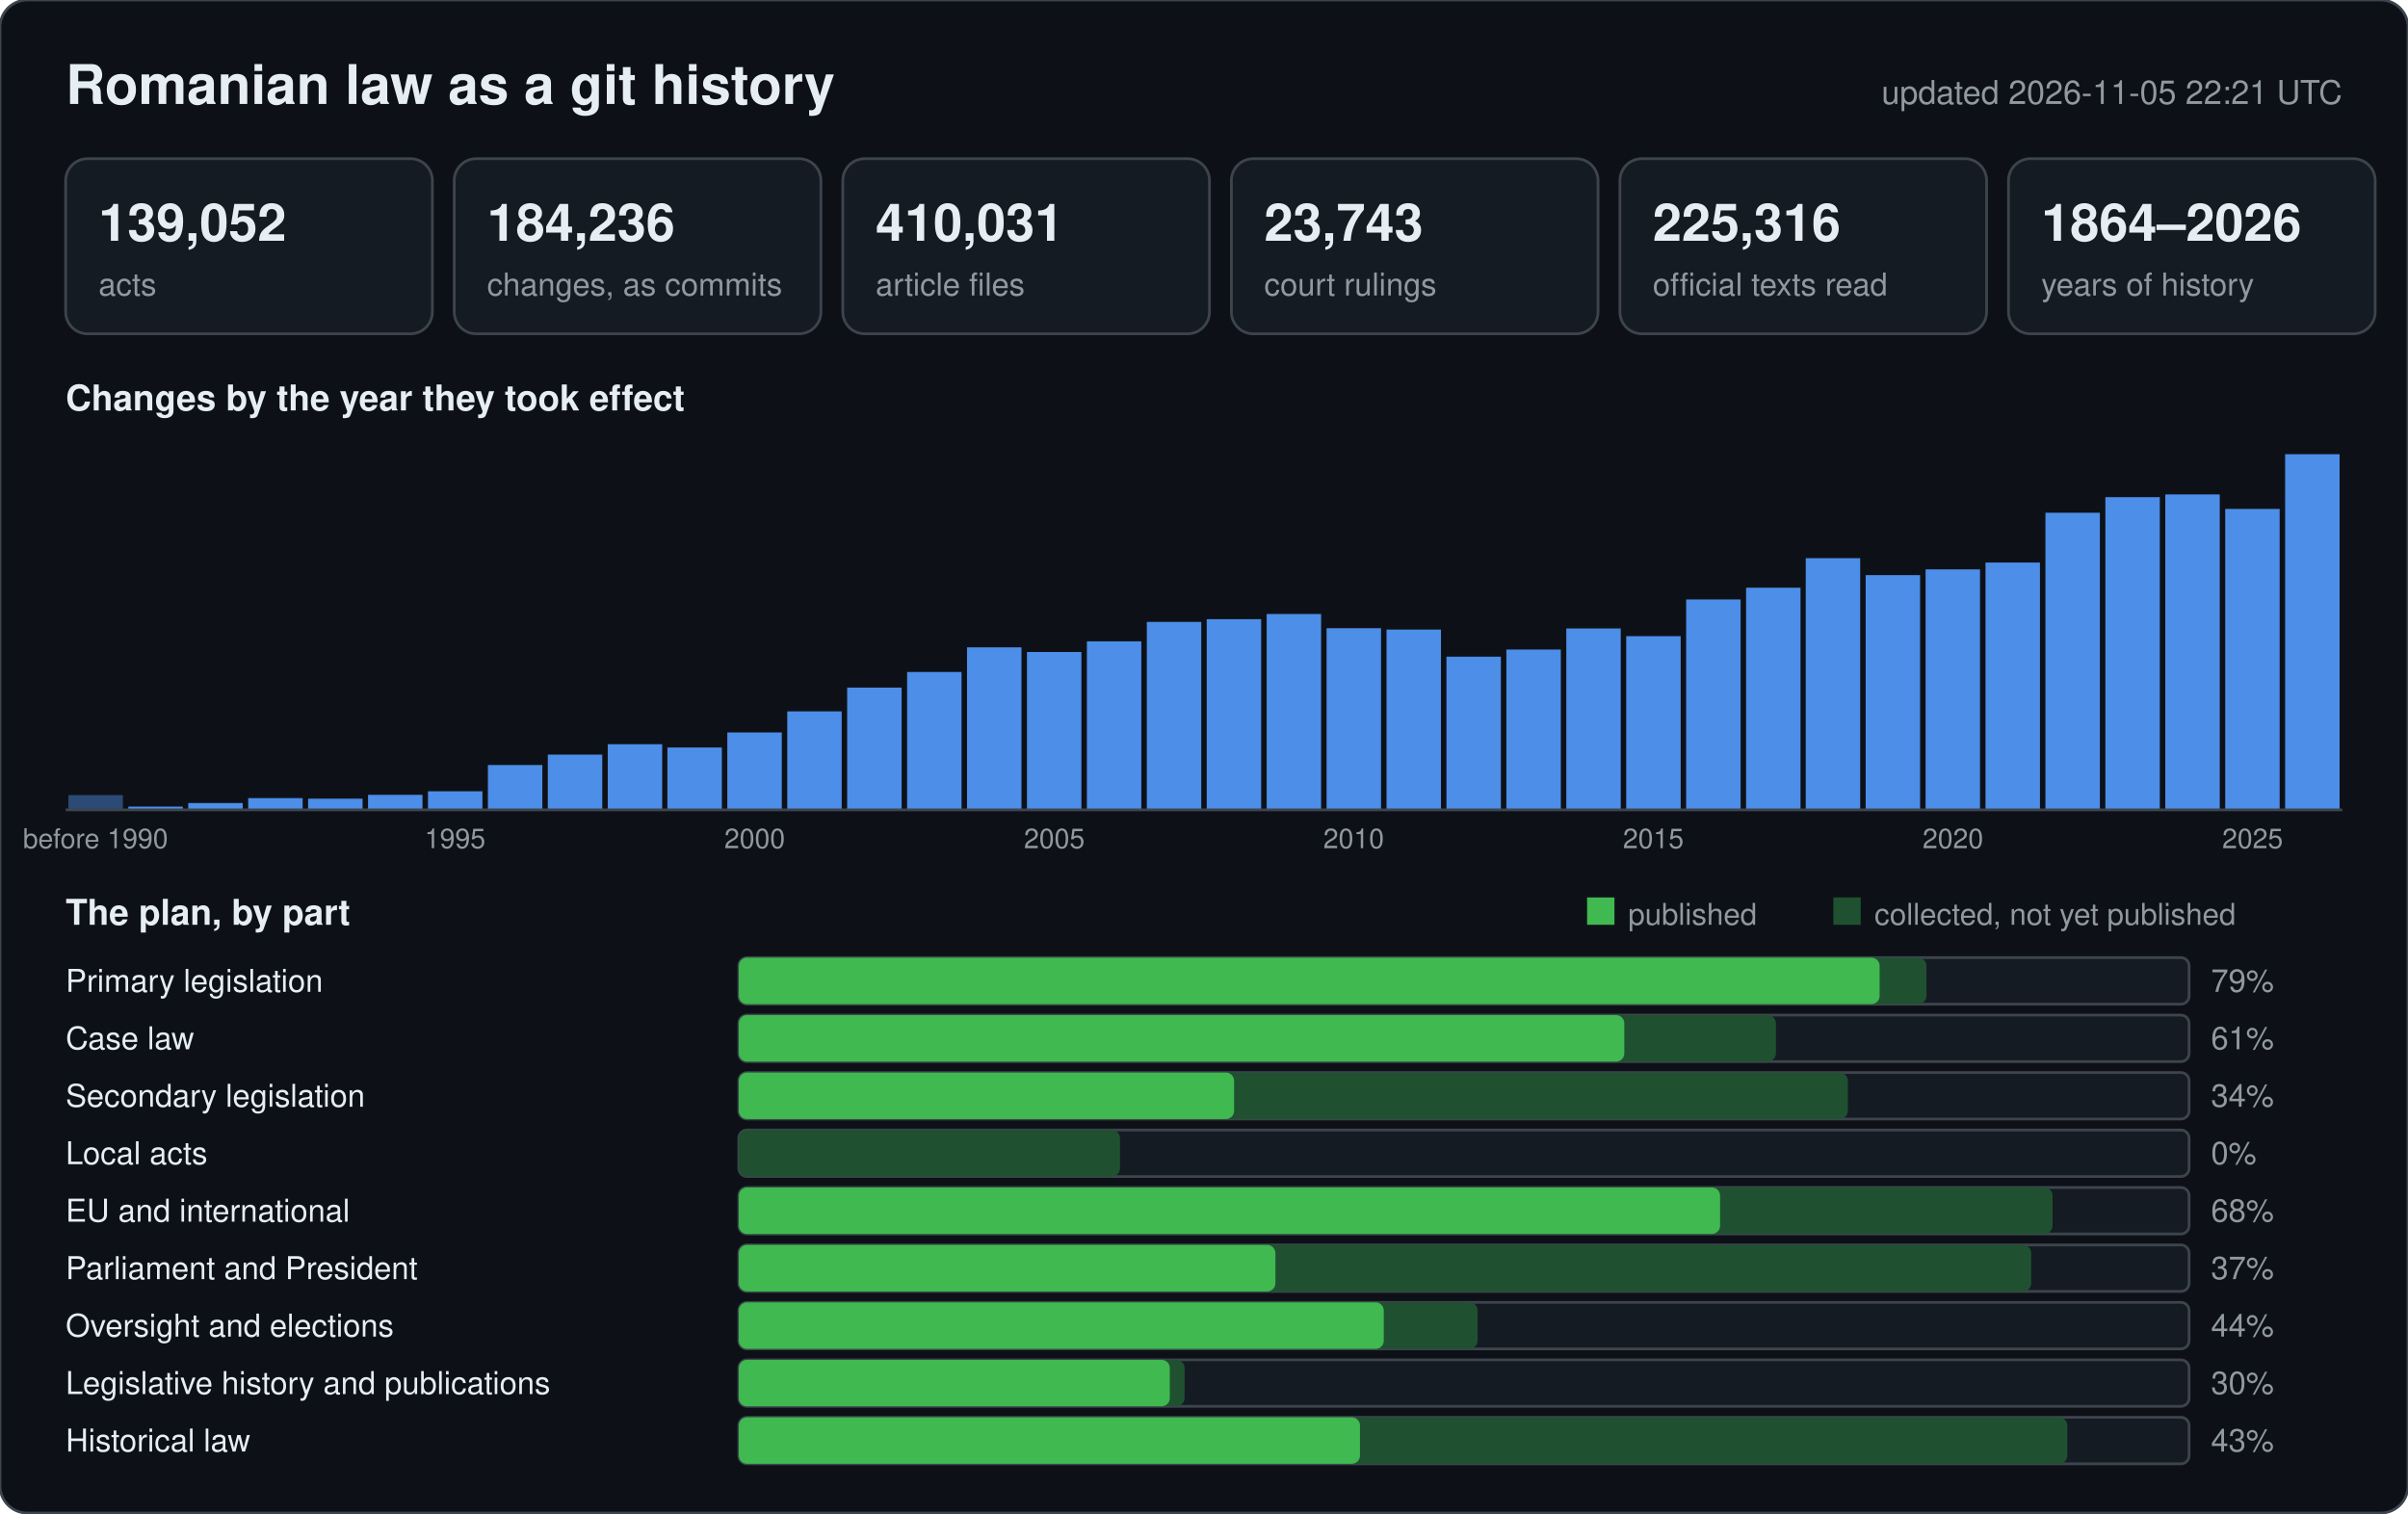
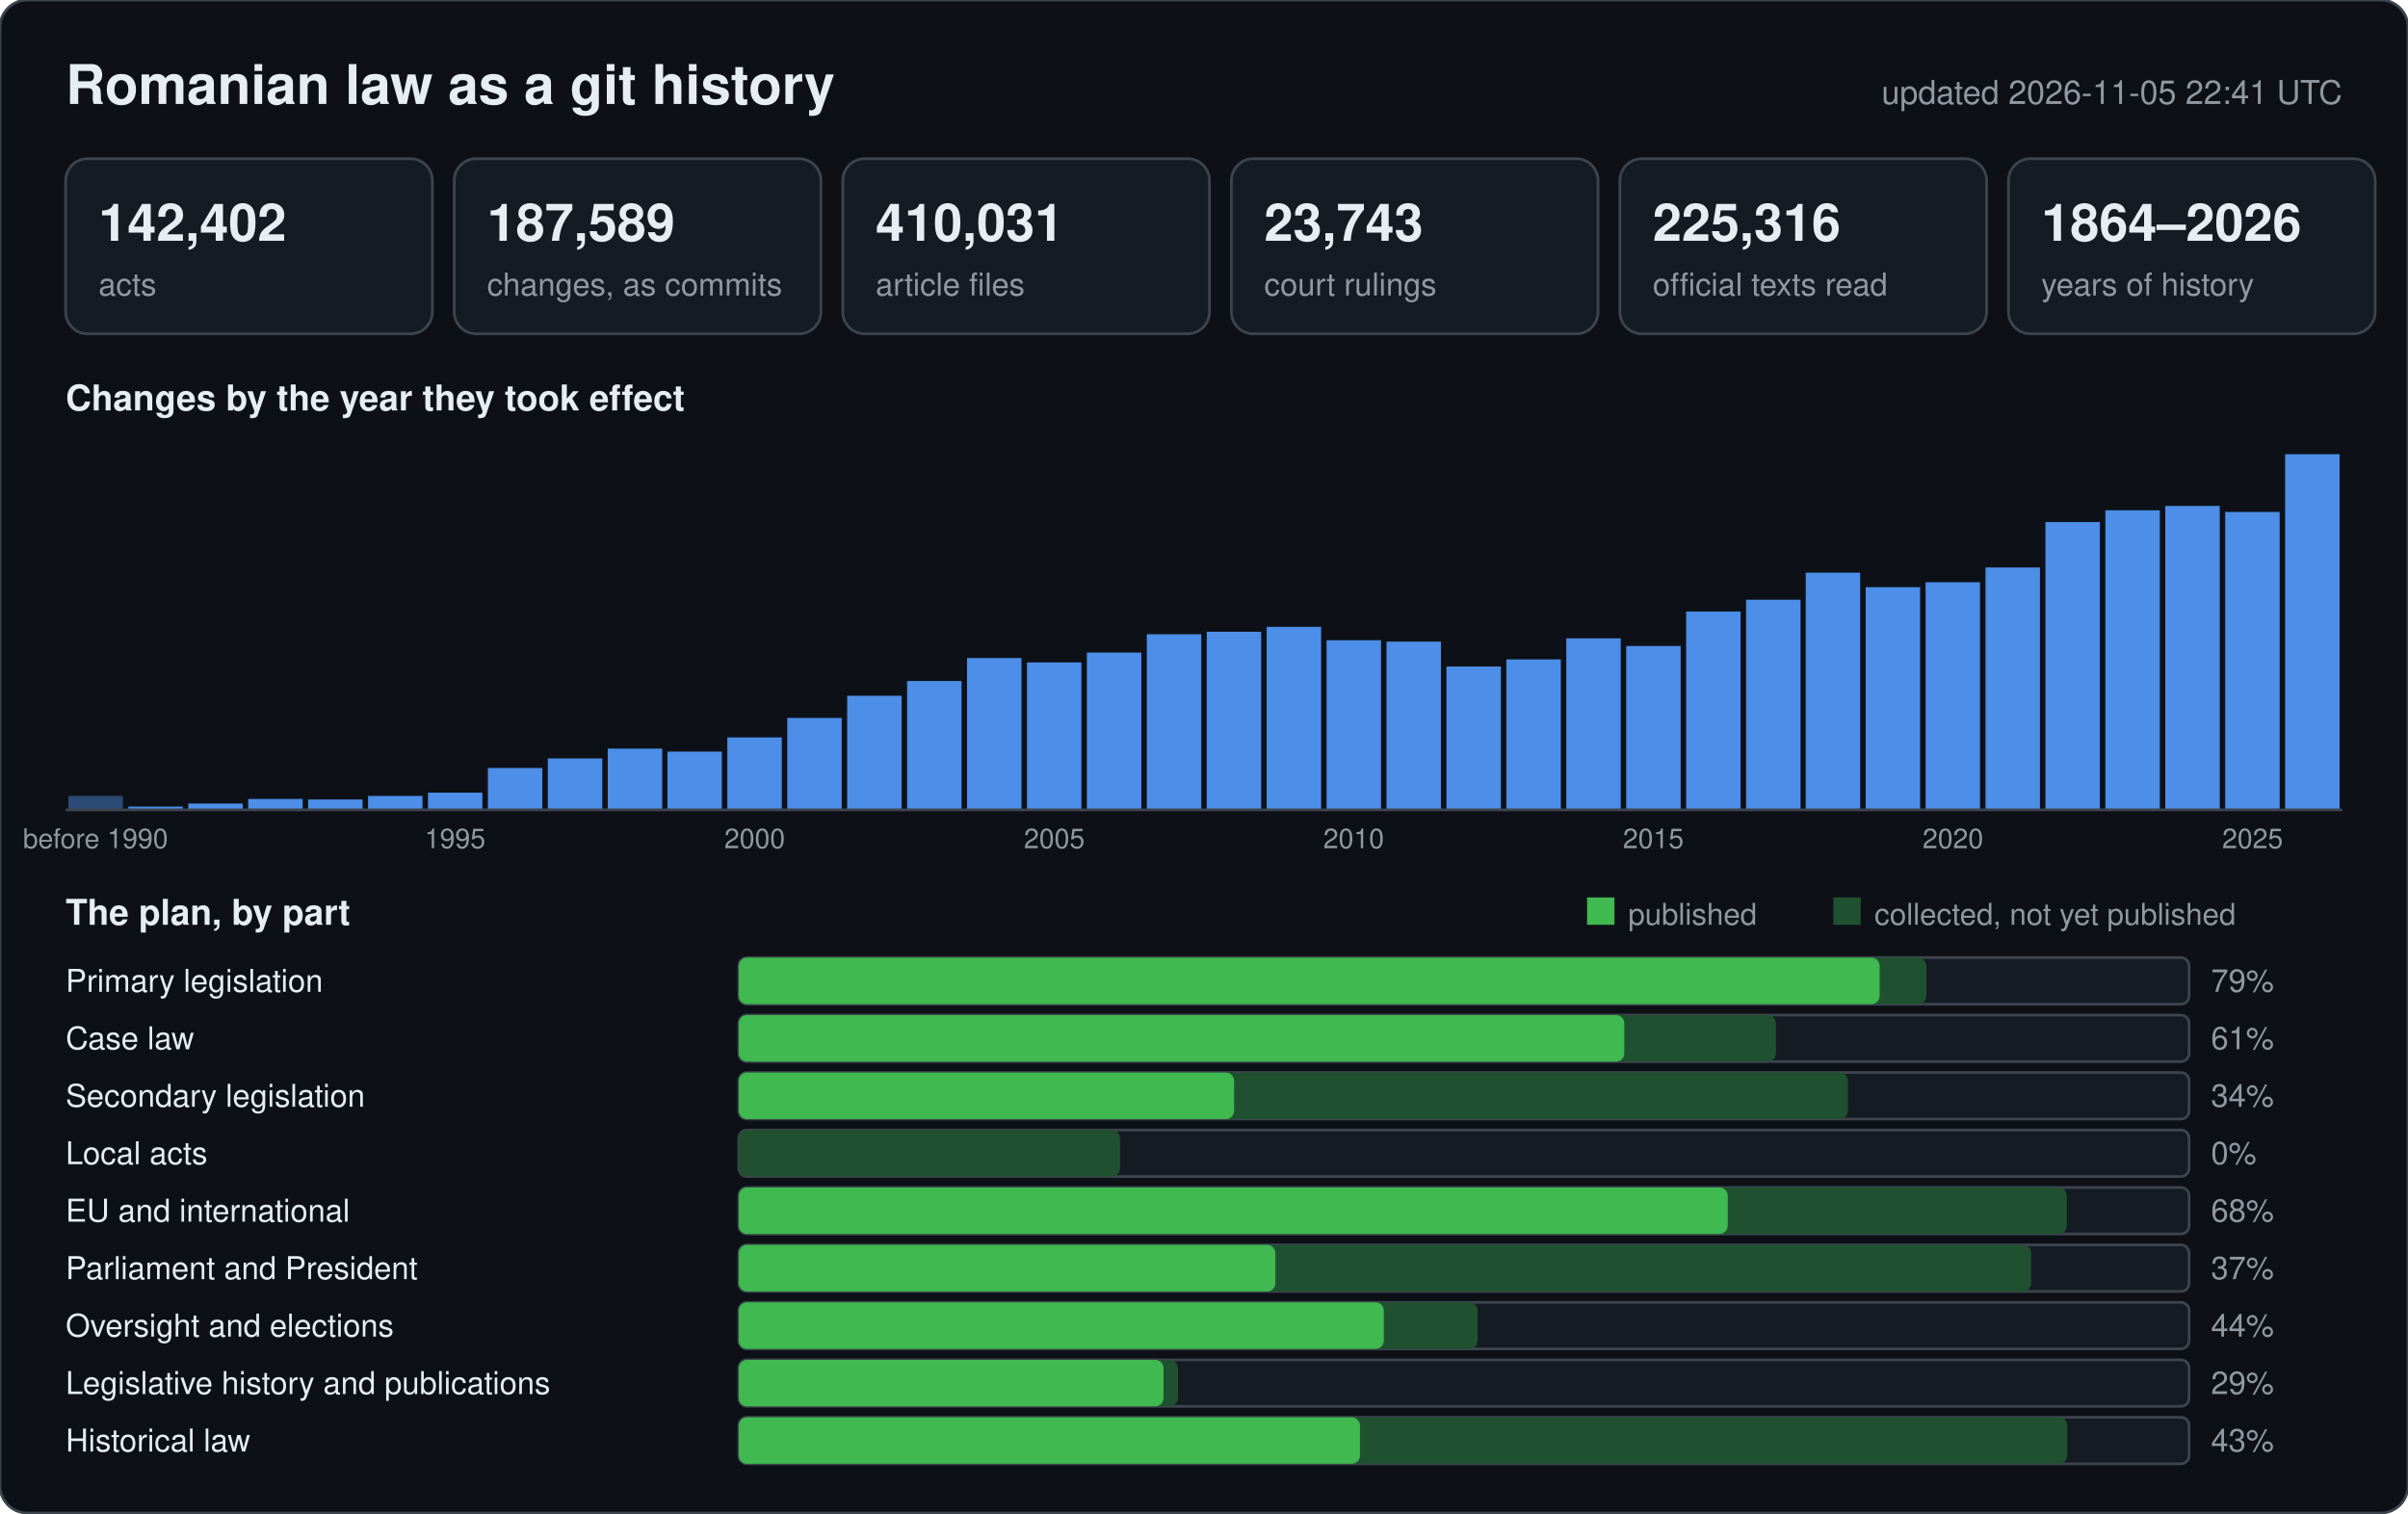
<svg xmlns="http://www.w3.org/2000/svg" width="880" height="553" viewBox="0 0 880 553" font-family="-apple-system,BlinkMacSystemFont,Segoe UI,Helvetica,Arial,sans-serif">
  <rect width="880" height="553" rx="10" fill="#0d1117" stroke="#3d444d" />
  <text x="24" y="38" font-size="20" font-weight="600" fill="#e6edf3">Romanian law as a git history</text>
-   <text x="856" y="38" font-size="12" text-anchor="end" fill="#9198a1">updated 2026-11-05 22:21 UTC</text>
+   <text x="856" y="38" font-size="12" text-anchor="end" fill="#9198a1">updated 2026-11-05 22:41 UTC</text>
  <rect x="24" y="58" width="134" height="64" rx="8" fill="#151b23" stroke="#3d444d" />
-   <text x="36" y="88" font-size="19" font-weight="600" fill="#e6edf3">139,052</text>
+   <text x="36" y="88" font-size="19" font-weight="600" fill="#e6edf3">142,402</text>
  <text x="36" y="108" font-size="11.5" fill="#9198a1">acts</text>
  <rect x="166" y="58" width="134" height="64" rx="8" fill="#151b23" stroke="#3d444d" />
-   <text x="178" y="88" font-size="19" font-weight="600" fill="#e6edf3">184,236</text>
+   <text x="178" y="88" font-size="19" font-weight="600" fill="#e6edf3">187,589</text>
  <text x="178" y="108" font-size="11.5" fill="#9198a1">changes, as commits</text>
  <rect x="308" y="58" width="134" height="64" rx="8" fill="#151b23" stroke="#3d444d" />
  <text x="320" y="88" font-size="19" font-weight="600" fill="#e6edf3">410,031</text>
  <text x="320" y="108" font-size="11.5" fill="#9198a1">article files</text>
  <rect x="450" y="58" width="134" height="64" rx="8" fill="#151b23" stroke="#3d444d" />
  <text x="462" y="88" font-size="19" font-weight="600" fill="#e6edf3">23,743</text>
  <text x="462" y="108" font-size="11.5" fill="#9198a1">court rulings</text>
  <rect x="592" y="58" width="134" height="64" rx="8" fill="#151b23" stroke="#3d444d" />
  <text x="604" y="88" font-size="19" font-weight="600" fill="#e6edf3">225,316</text>
  <text x="604" y="108" font-size="11.5" fill="#9198a1">official texts read</text>
  <rect x="734" y="58" width="134" height="64" rx="8" fill="#151b23" stroke="#3d444d" />
  <text x="746" y="88" font-size="19" font-weight="600" fill="#e6edf3">1864–2026</text>
  <text x="746" y="108" font-size="11.5" fill="#9198a1">years of history</text>
  <text x="24" y="150" font-size="13" font-weight="600" fill="#e6edf3">Changes by the year they took effect</text>
-   <rect x="25.0" y="290.6" width="19.9" height="5.4" fill="#2b4a75" />
+   <rect x="25.0" y="290.9" width="19.9" height="5.1" fill="#2b4a75" />
  <text x="34.9" y="310" font-size="10" text-anchor="middle" fill="#9198a1">before 1990</text>
  <rect x="46.9" y="294.8" width="19.9" height="1.2" fill="#4c8ee8" />
-   <rect x="68.8" y="293.5" width="19.9" height="2.5" fill="#4c8ee8" />
-   <rect x="90.7" y="291.7" width="19.9" height="4.3" fill="#4c8ee8" />
-   <rect x="112.6" y="291.9" width="19.9" height="4.1" fill="#4c8ee8" />
-   <rect x="134.5" y="290.5" width="19.9" height="5.5" fill="#4c8ee8" />
-   <rect x="156.4" y="289.2" width="19.9" height="6.8" fill="#4c8ee8" />
+   <rect x="68.8" y="293.7" width="19.9" height="2.3" fill="#4c8ee8" />
+   <rect x="90.7" y="292.0" width="19.9" height="4.0" fill="#4c8ee8" />
+   <rect x="112.6" y="292.2" width="19.9" height="3.8" fill="#4c8ee8" />
+   <rect x="134.5" y="290.9" width="19.9" height="5.1" fill="#4c8ee8" />
+   <rect x="156.4" y="289.7" width="19.9" height="6.3" fill="#4c8ee8" />
  <text x="166.3" y="310" font-size="10" text-anchor="middle" fill="#9198a1">1995</text>
-   <rect x="178.3" y="279.6" width="19.9" height="16.4" fill="#4c8ee8" />
-   <rect x="200.2" y="275.8" width="19.9" height="20.2" fill="#4c8ee8" />
-   <rect x="222.1" y="272.0" width="19.9" height="24.0" fill="#4c8ee8" />
-   <rect x="243.9" y="273.2" width="19.9" height="22.8" fill="#4c8ee8" />
-   <rect x="265.8" y="267.7" width="19.9" height="28.3" fill="#4c8ee8" />
+   <rect x="178.3" y="280.7" width="19.9" height="15.3" fill="#4c8ee8" />
+   <rect x="200.2" y="277.2" width="19.9" height="18.8" fill="#4c8ee8" />
+   <rect x="222.1" y="273.6" width="19.9" height="22.4" fill="#4c8ee8" />
+   <rect x="243.9" y="274.7" width="19.9" height="21.3" fill="#4c8ee8" />
+   <rect x="265.8" y="269.5" width="19.9" height="26.5" fill="#4c8ee8" />
  <text x="275.8" y="310" font-size="10" text-anchor="middle" fill="#9198a1">2000</text>
-   <rect x="287.7" y="260.0" width="19.9" height="36.0" fill="#4c8ee8" />
-   <rect x="309.6" y="251.3" width="19.9" height="44.7" fill="#4c8ee8" />
-   <rect x="331.5" y="245.6" width="19.9" height="50.4" fill="#4c8ee8" />
-   <rect x="353.4" y="236.6" width="19.9" height="59.4" fill="#4c8ee8" />
-   <rect x="375.3" y="238.3" width="19.9" height="57.7" fill="#4c8ee8" />
+   <rect x="287.7" y="262.4" width="19.9" height="33.6" fill="#4c8ee8" />
+   <rect x="309.6" y="254.3" width="19.9" height="41.7" fill="#4c8ee8" />
+   <rect x="331.5" y="248.9" width="19.9" height="47.1" fill="#4c8ee8" />
+   <rect x="353.4" y="240.5" width="19.9" height="55.5" fill="#4c8ee8" />
+   <rect x="375.3" y="242.1" width="19.9" height="53.9" fill="#4c8ee8" />
  <text x="385.3" y="310" font-size="10" text-anchor="middle" fill="#9198a1">2005</text>
-   <rect x="397.2" y="234.4" width="19.9" height="61.6" fill="#4c8ee8" />
-   <rect x="419.1" y="227.3" width="19.9" height="68.7" fill="#4c8ee8" />
-   <rect x="441.0" y="226.3" width="19.9" height="69.7" fill="#4c8ee8" />
-   <rect x="462.9" y="224.4" width="19.9" height="71.6" fill="#4c8ee8" />
-   <rect x="484.8" y="229.6" width="19.9" height="66.4" fill="#4c8ee8" />
+   <rect x="397.2" y="238.5" width="19.9" height="57.5" fill="#4c8ee8" />
+   <rect x="419.1" y="231.8" width="19.9" height="64.2" fill="#4c8ee8" />
+   <rect x="441.0" y="230.9" width="19.9" height="65.1" fill="#4c8ee8" />
+   <rect x="462.9" y="229.1" width="19.9" height="66.9" fill="#4c8ee8" />
+   <rect x="484.8" y="234.0" width="19.9" height="62.0" fill="#4c8ee8" />
  <text x="494.7" y="310" font-size="10" text-anchor="middle" fill="#9198a1">2010</text>
-   <rect x="506.7" y="230.1" width="19.9" height="65.9" fill="#4c8ee8" />
-   <rect x="528.6" y="240.0" width="19.9" height="56.0" fill="#4c8ee8" />
-   <rect x="550.5" y="237.4" width="19.9" height="58.6" fill="#4c8ee8" />
-   <rect x="572.4" y="229.7" width="19.9" height="66.3" fill="#4c8ee8" />
-   <rect x="594.3" y="232.5" width="19.9" height="63.5" fill="#4c8ee8" />
+   <rect x="506.7" y="234.5" width="19.9" height="61.5" fill="#4c8ee8" />
+   <rect x="528.6" y="243.6" width="19.9" height="52.4" fill="#4c8ee8" />
+   <rect x="550.5" y="241.0" width="19.9" height="55.0" fill="#4c8ee8" />
+   <rect x="572.4" y="233.3" width="19.9" height="62.7" fill="#4c8ee8" />
+   <rect x="594.3" y="236.1" width="19.9" height="59.9" fill="#4c8ee8" />
  <text x="604.2" y="310" font-size="10" text-anchor="middle" fill="#9198a1">2015</text>
-   <rect x="616.2" y="219.1" width="19.9" height="76.9" fill="#4c8ee8" />
-   <rect x="638.1" y="214.8" width="19.9" height="81.2" fill="#4c8ee8" />
-   <rect x="659.9" y="204.0" width="19.9" height="92.0" fill="#4c8ee8" />
-   <rect x="681.8" y="210.2" width="19.9" height="85.8" fill="#4c8ee8" />
-   <rect x="703.7" y="208.1" width="19.9" height="87.9" fill="#4c8ee8" />
+   <rect x="616.2" y="223.5" width="19.9" height="72.5" fill="#4c8ee8" />
+   <rect x="638.1" y="219.2" width="19.9" height="76.8" fill="#4c8ee8" />
+   <rect x="659.9" y="209.3" width="19.9" height="86.7" fill="#4c8ee8" />
+   <rect x="681.8" y="214.6" width="19.9" height="81.4" fill="#4c8ee8" />
+   <rect x="703.7" y="212.8" width="19.9" height="83.2" fill="#4c8ee8" />
  <text x="713.7" y="310" font-size="10" text-anchor="middle" fill="#9198a1">2020</text>
-   <rect x="725.6" y="205.6" width="19.9" height="90.4" fill="#4c8ee8" />
-   <rect x="747.5" y="187.4" width="19.9" height="108.6" fill="#4c8ee8" />
-   <rect x="769.4" y="181.7" width="19.9" height="114.3" fill="#4c8ee8" />
-   <rect x="791.3" y="180.7" width="19.9" height="115.3" fill="#4c8ee8" />
-   <rect x="813.2" y="186.0" width="19.9" height="110.0" fill="#4c8ee8" />
+   <rect x="725.6" y="207.4" width="19.9" height="88.6" fill="#4c8ee8" />
+   <rect x="747.5" y="190.8" width="19.9" height="105.2" fill="#4c8ee8" />
+   <rect x="769.4" y="186.5" width="19.9" height="109.5" fill="#4c8ee8" />
+   <rect x="791.3" y="184.9" width="19.9" height="111.1" fill="#4c8ee8" />
+   <rect x="813.2" y="187.1" width="19.9" height="108.9" fill="#4c8ee8" />
  <text x="823.2" y="310" font-size="10" text-anchor="middle" fill="#9198a1">2025</text>
  <rect x="835.1" y="166.0" width="19.9" height="130.0" fill="#4c8ee8" />
  <line x1="24" y1="296" x2="856" y2="296" stroke="#3d444d" />
  <text x="24" y="338" font-size="13" font-weight="600" fill="#e6edf3">The plan, by part</text>
  <rect x="580" y="328" width="10" height="10" fill="#3fb950" />
  <text x="595" y="338" font-size="11" fill="#9198a1">published</text>
  <rect x="670" y="328" width="10" height="10" fill="#1f5130" />
  <text x="685" y="338" font-size="11" fill="#9198a1">collected, not yet published</text>
  <text x="24" y="362.5" font-size="11.5" fill="#e6edf3">Primary legislation</text>
  <rect x="270" y="350" width="530" height="17" rx="3" fill="#151b23" stroke="#3d444d" />
  <rect x="270" y="350" width="434.0" height="17" rx="3" fill="#1f5130" />
  <rect x="270" y="350" width="416.9" height="17" rx="3" fill="#3fb950" />
  <text x="808" y="362.5" font-size="11.5" fill="#9198a1">79%</text>
  <text x="24" y="383.5" font-size="11.5" fill="#e6edf3">Case law</text>
  <rect x="270" y="371" width="530" height="17" rx="3" fill="#151b23" stroke="#3d444d" />
  <rect x="270" y="371" width="379.0" height="17" rx="3" fill="#1f5130" />
  <rect x="270" y="371" width="323.6" height="17" rx="3" fill="#3fb950" />
  <text x="808" y="383.5" font-size="11.5" fill="#9198a1">61%</text>
  <text x="24" y="404.5" font-size="11.5" fill="#e6edf3">Secondary legislation</text>
  <rect x="270" y="392" width="530" height="17" rx="3" fill="#151b23" stroke="#3d444d" />
  <rect x="270" y="392" width="405.3" height="17" rx="3" fill="#1f5130" />
  <rect x="270" y="392" width="181.0" height="17" rx="3" fill="#3fb950" />
  <text x="808" y="404.5" font-size="11.5" fill="#9198a1">34%</text>
  <text x="24" y="425.5" font-size="11.5" fill="#e6edf3">Local acts</text>
  <rect x="270" y="413" width="530" height="17" rx="3" fill="#151b23" stroke="#3d444d" />
  <rect x="270" y="413" width="139.3" height="17" rx="3" fill="#1f5130" />
  <rect x="270" y="413" width="0.0" height="17" rx="3" fill="#3fb950" />
  <text x="808" y="425.5" font-size="11.5" fill="#9198a1">0%</text>
  <text x="24" y="446.5" font-size="11.5" fill="#e6edf3">EU and international</text>
  <rect x="270" y="434" width="530" height="17" rx="3" fill="#151b23" stroke="#3d444d" />
-   <rect x="270" y="434" width="480.1" height="17" rx="3" fill="#1f5130" />
-   <rect x="270" y="434" width="358.6" height="17" rx="3" fill="#3fb950" />
+   <rect x="270" y="434" width="485.3" height="17" rx="3" fill="#1f5130" />
+   <rect x="270" y="434" width="361.4" height="17" rx="3" fill="#3fb950" />
  <text x="808" y="446.5" font-size="11.5" fill="#9198a1">68%</text>
  <text x="24" y="467.5" font-size="11.5" fill="#e6edf3">Parliament and President</text>
  <rect x="270" y="455" width="530" height="17" rx="3" fill="#151b23" stroke="#3d444d" />
  <rect x="270" y="455" width="472.3" height="17" rx="3" fill="#1f5130" />
  <rect x="270" y="455" width="196.1" height="17" rx="3" fill="#3fb950" />
  <text x="808" y="467.5" font-size="11.5" fill="#9198a1">37%</text>
  <text x="24" y="488.5" font-size="11.5" fill="#e6edf3">Oversight and elections</text>
  <rect x="270" y="476" width="530" height="17" rx="3" fill="#151b23" stroke="#3d444d" />
  <rect x="270" y="476" width="270.0" height="17" rx="3" fill="#1f5130" />
  <rect x="270" y="476" width="235.7" height="17" rx="3" fill="#3fb950" />
  <text x="808" y="488.5" font-size="11.5" fill="#9198a1">44%</text>
  <text x="24" y="509.5" font-size="11.5" fill="#e6edf3">Legislative history and publications</text>
  <rect x="270" y="497" width="530" height="17" rx="3" fill="#151b23" stroke="#3d444d" />
-   <rect x="270" y="497" width="162.9" height="17" rx="3" fill="#1f5130" />
-   <rect x="270" y="497" width="157.5" height="17" rx="3" fill="#3fb950" />
-   <text x="808" y="509.5" font-size="11.5" fill="#9198a1">30%</text>
+   <rect x="270" y="497" width="160.5" height="17" rx="3" fill="#1f5130" />
+   <rect x="270" y="497" width="155.2" height="17" rx="3" fill="#3fb950" />
+   <text x="808" y="509.5" font-size="11.5" fill="#9198a1">29%</text>
  <text x="24" y="530.5" font-size="11.5" fill="#e6edf3">Historical law</text>
  <rect x="270" y="518" width="530" height="17" rx="3" fill="#151b23" stroke="#3d444d" />
  <rect x="270" y="518" width="485.5" height="17" rx="3" fill="#1f5130" />
  <rect x="270" y="518" width="227.0" height="17" rx="3" fill="#3fb950" />
  <text x="808" y="530.5" font-size="11.5" fill="#9198a1">43%</text>
</svg>
